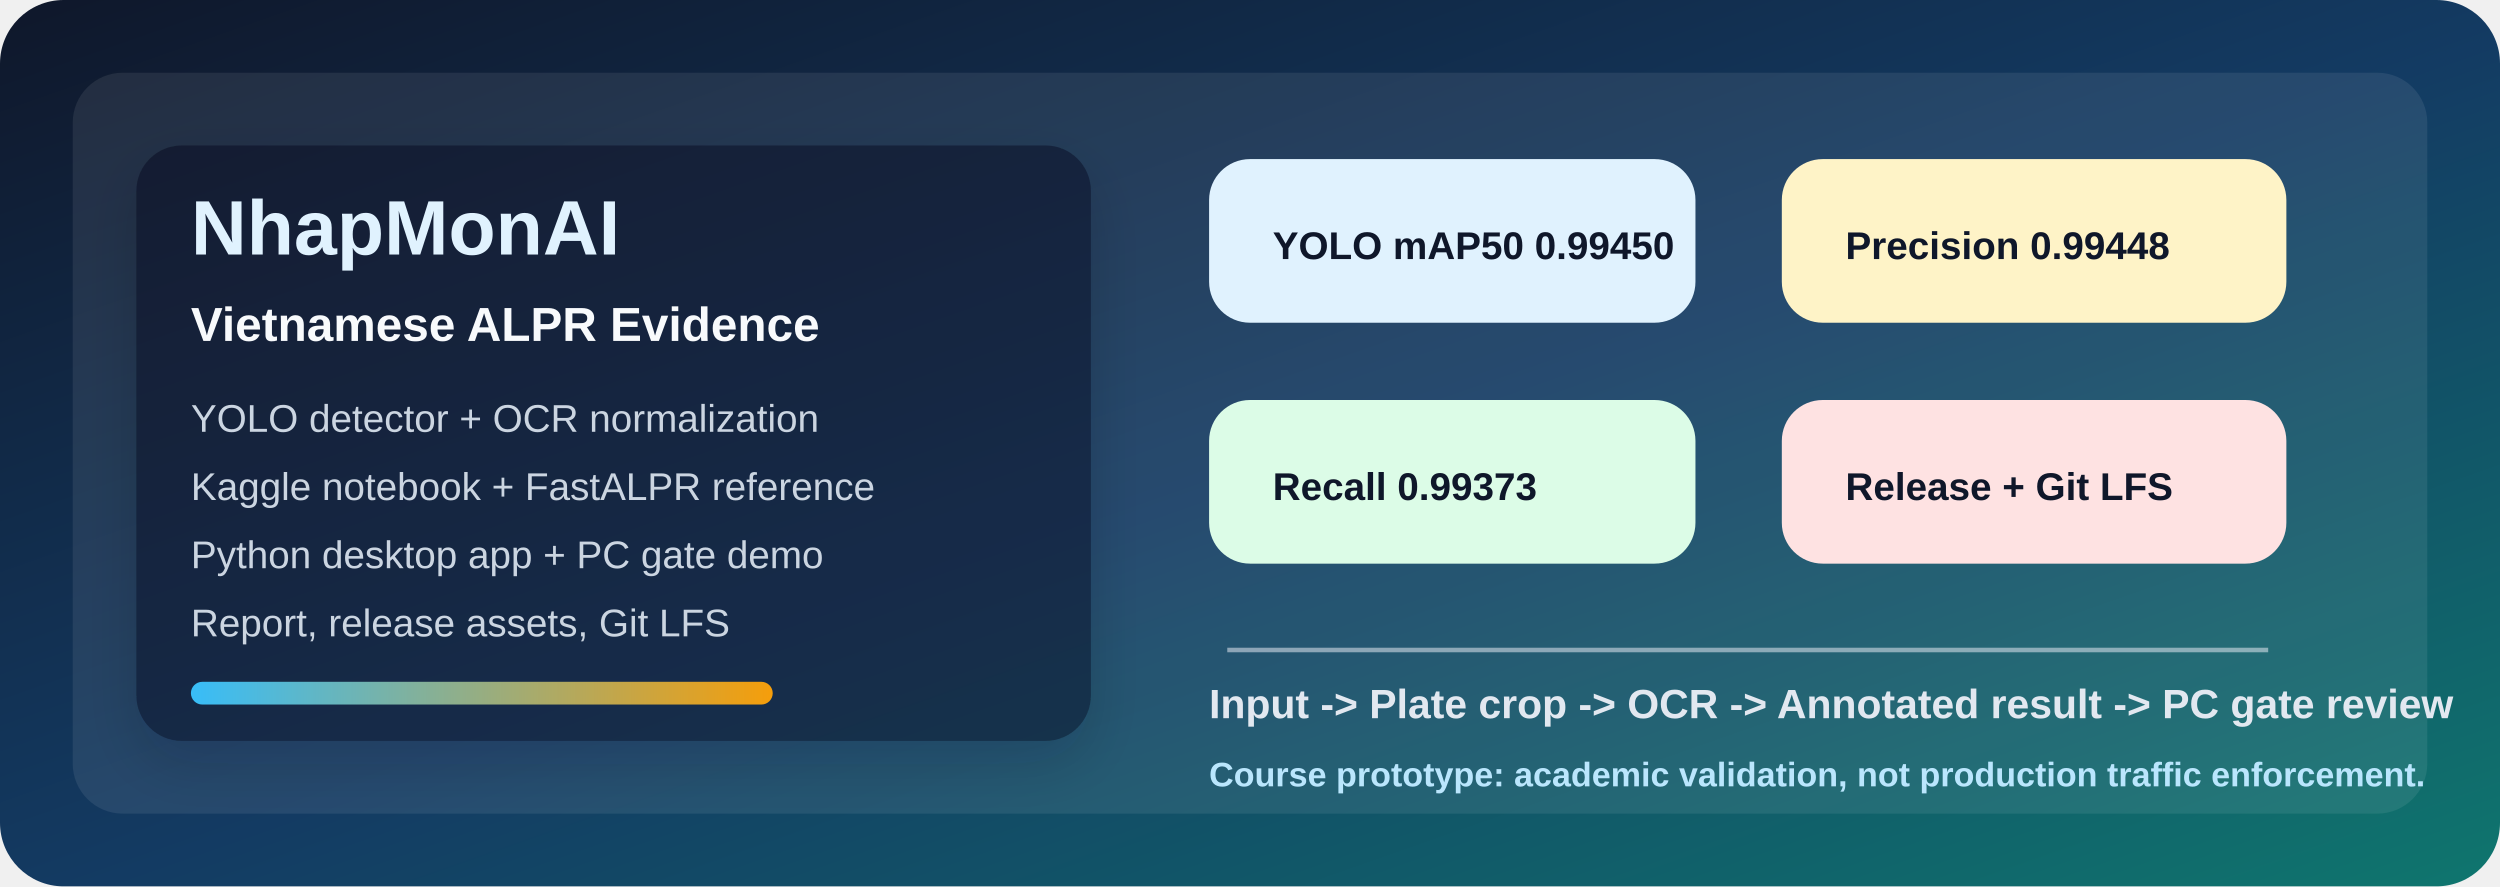
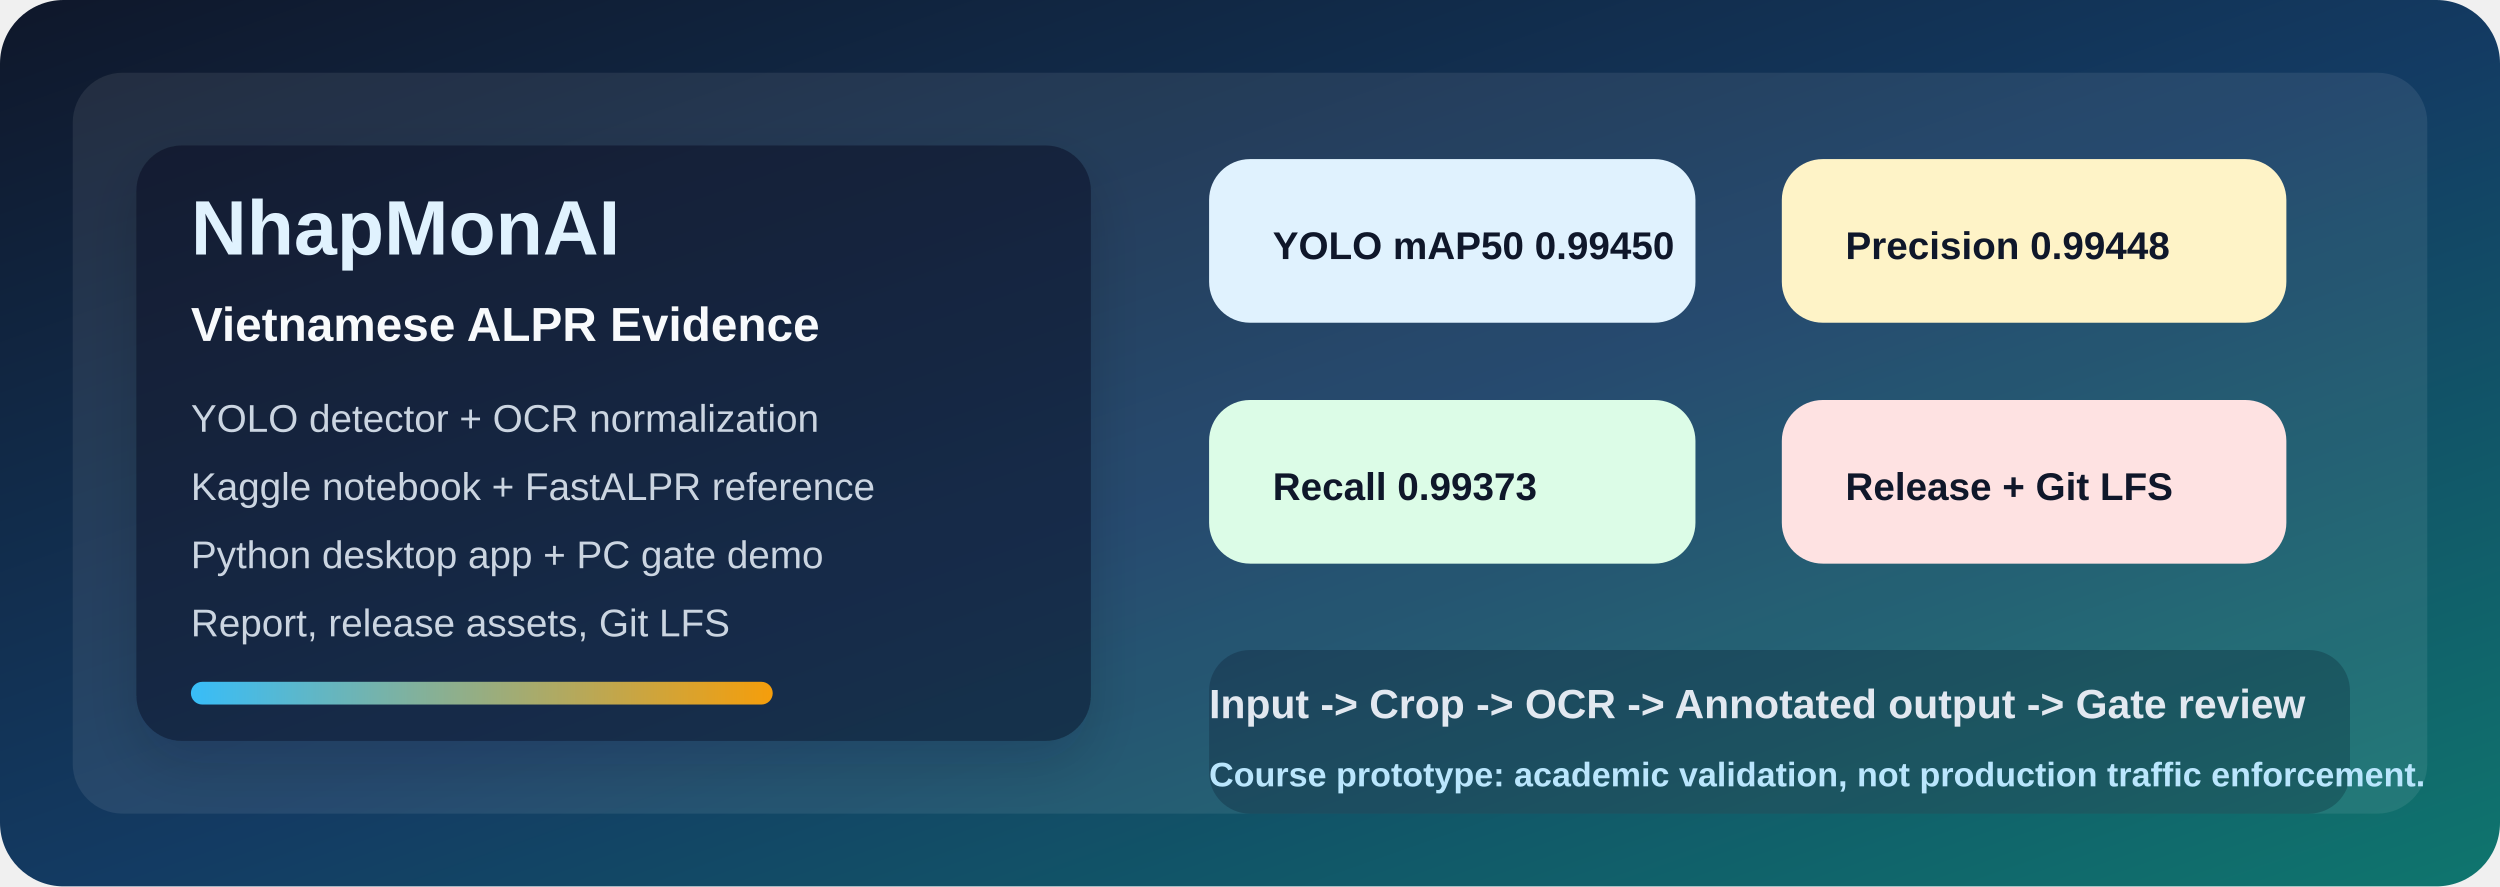
<svg xmlns="http://www.w3.org/2000/svg" width="1100" height="390" viewBox="0 0 1100 390" role="img" aria-labelledby="title desc">
  <defs>
    <linearGradient id="bg" x1="0" y1="0" x2="1" y2="1">
      <stop offset="0" stop-color="#0f172a" />
      <stop offset="0.52" stop-color="#133b63" />
      <stop offset="1" stop-color="#0f766e" />
    </linearGradient>
    <linearGradient id="accent" x1="0" y1="0" x2="1" y2="0">
      <stop offset="0" stop-color="#38bdf8" />
      <stop offset="1" stop-color="#f59e0b" />
    </linearGradient>
    <filter id="softShadow" x="-20%" y="-20%" width="140%" height="140%">
      <feDropShadow dx="0" dy="10" stdDeviation="12" flood-color="#020617" flood-opacity="0.35" />
    </filter>
  </defs>
  <rect width="1100" height="390" rx="28" fill="url(#bg)" />
  <rect x="32" y="32" width="1036" height="326" rx="22" fill="#ffffff" opacity="0.08" />
  <rect x="60" y="64" width="420" height="262" rx="20" fill="#020617" opacity="0.42" filter="url(#softShadow)" />
  <text x="84" y="112" fill="#e0f2fe" font-family="Segoe UI, Arial, sans-serif" font-size="34" font-weight="800">NhapMonAI</text>
  <text x="84" y="150" fill="#f8fafc" font-family="Segoe UI, Arial, sans-serif" font-size="21" font-weight="600">Vietnamese ALPR Evidence</text>
  <text x="84" y="190" fill="#cbd5e1" font-family="Segoe UI, Arial, sans-serif" font-size="17">YOLO detector + OCR normalization</text>
  <text x="84" y="220" fill="#cbd5e1" font-family="Segoe UI, Arial, sans-serif" font-size="17">Kaggle notebook + FastALPR reference</text>
  <text x="84" y="250" fill="#cbd5e1" font-family="Segoe UI, Arial, sans-serif" font-size="17">Python desktop app + PC gate demo</text>
  <text x="84" y="280" fill="#cbd5e1" font-family="Segoe UI, Arial, sans-serif" font-size="17">Report, release assets, Git LFS</text>
  <rect x="84" y="300" width="256" height="10" rx="5" fill="url(#accent)" />
  <g font-family="Segoe UI, Arial, sans-serif" font-size="17" font-weight="700">
    <rect x="532" y="70" width="214" height="72" rx="18" fill="#e0f2fe" />
    <text x="560" y="114" fill="#0f172a">YOLO mAP50 0.99450</text>
    <rect x="784" y="70" width="222" height="72" rx="18" fill="#fef3c7" />
    <text x="812" y="114" fill="#0f172a">Precision 0.99448</text>
    <rect x="532" y="176" width="214" height="72" rx="18" fill="#dcfce7" />
    <text x="560" y="220" fill="#0f172a">Recall 0.99373</text>
    <rect x="784" y="176" width="222" height="72" rx="18" fill="#fee2e2" />
    <text x="812" y="220" fill="#0f172a">Release + Git LFS</text>
  </g>
-   <path d="M540 286 H998" stroke="#e2e8f0" stroke-width="2" opacity="0.55" />
-   <text x="532" y="316" fill="#e2e8f0" font-family="Segoe UI, Arial, sans-serif" font-size="18" font-weight="600">Input -&gt; Plate crop -&gt; OCR -&gt; Annotated result -&gt; PC gate review</text>
+   <rect x="532" y="286" width="502" height="72" rx="18" fill="#020617" opacity="0.22" />
+   <text x="532" y="316" fill="#e2e8f0" font-family="Segoe UI, Arial, sans-serif" font-size="18" font-weight="600">Input -&gt; Crop -&gt; OCR -&gt; Annotated output -&gt; Gate review</text>
  <text x="532" y="346" fill="#bae6fd" font-family="Segoe UI, Arial, sans-serif" font-size="15" font-weight="600">Course prototype: academic validation, not production traffic enforcement.</text>
</svg>
